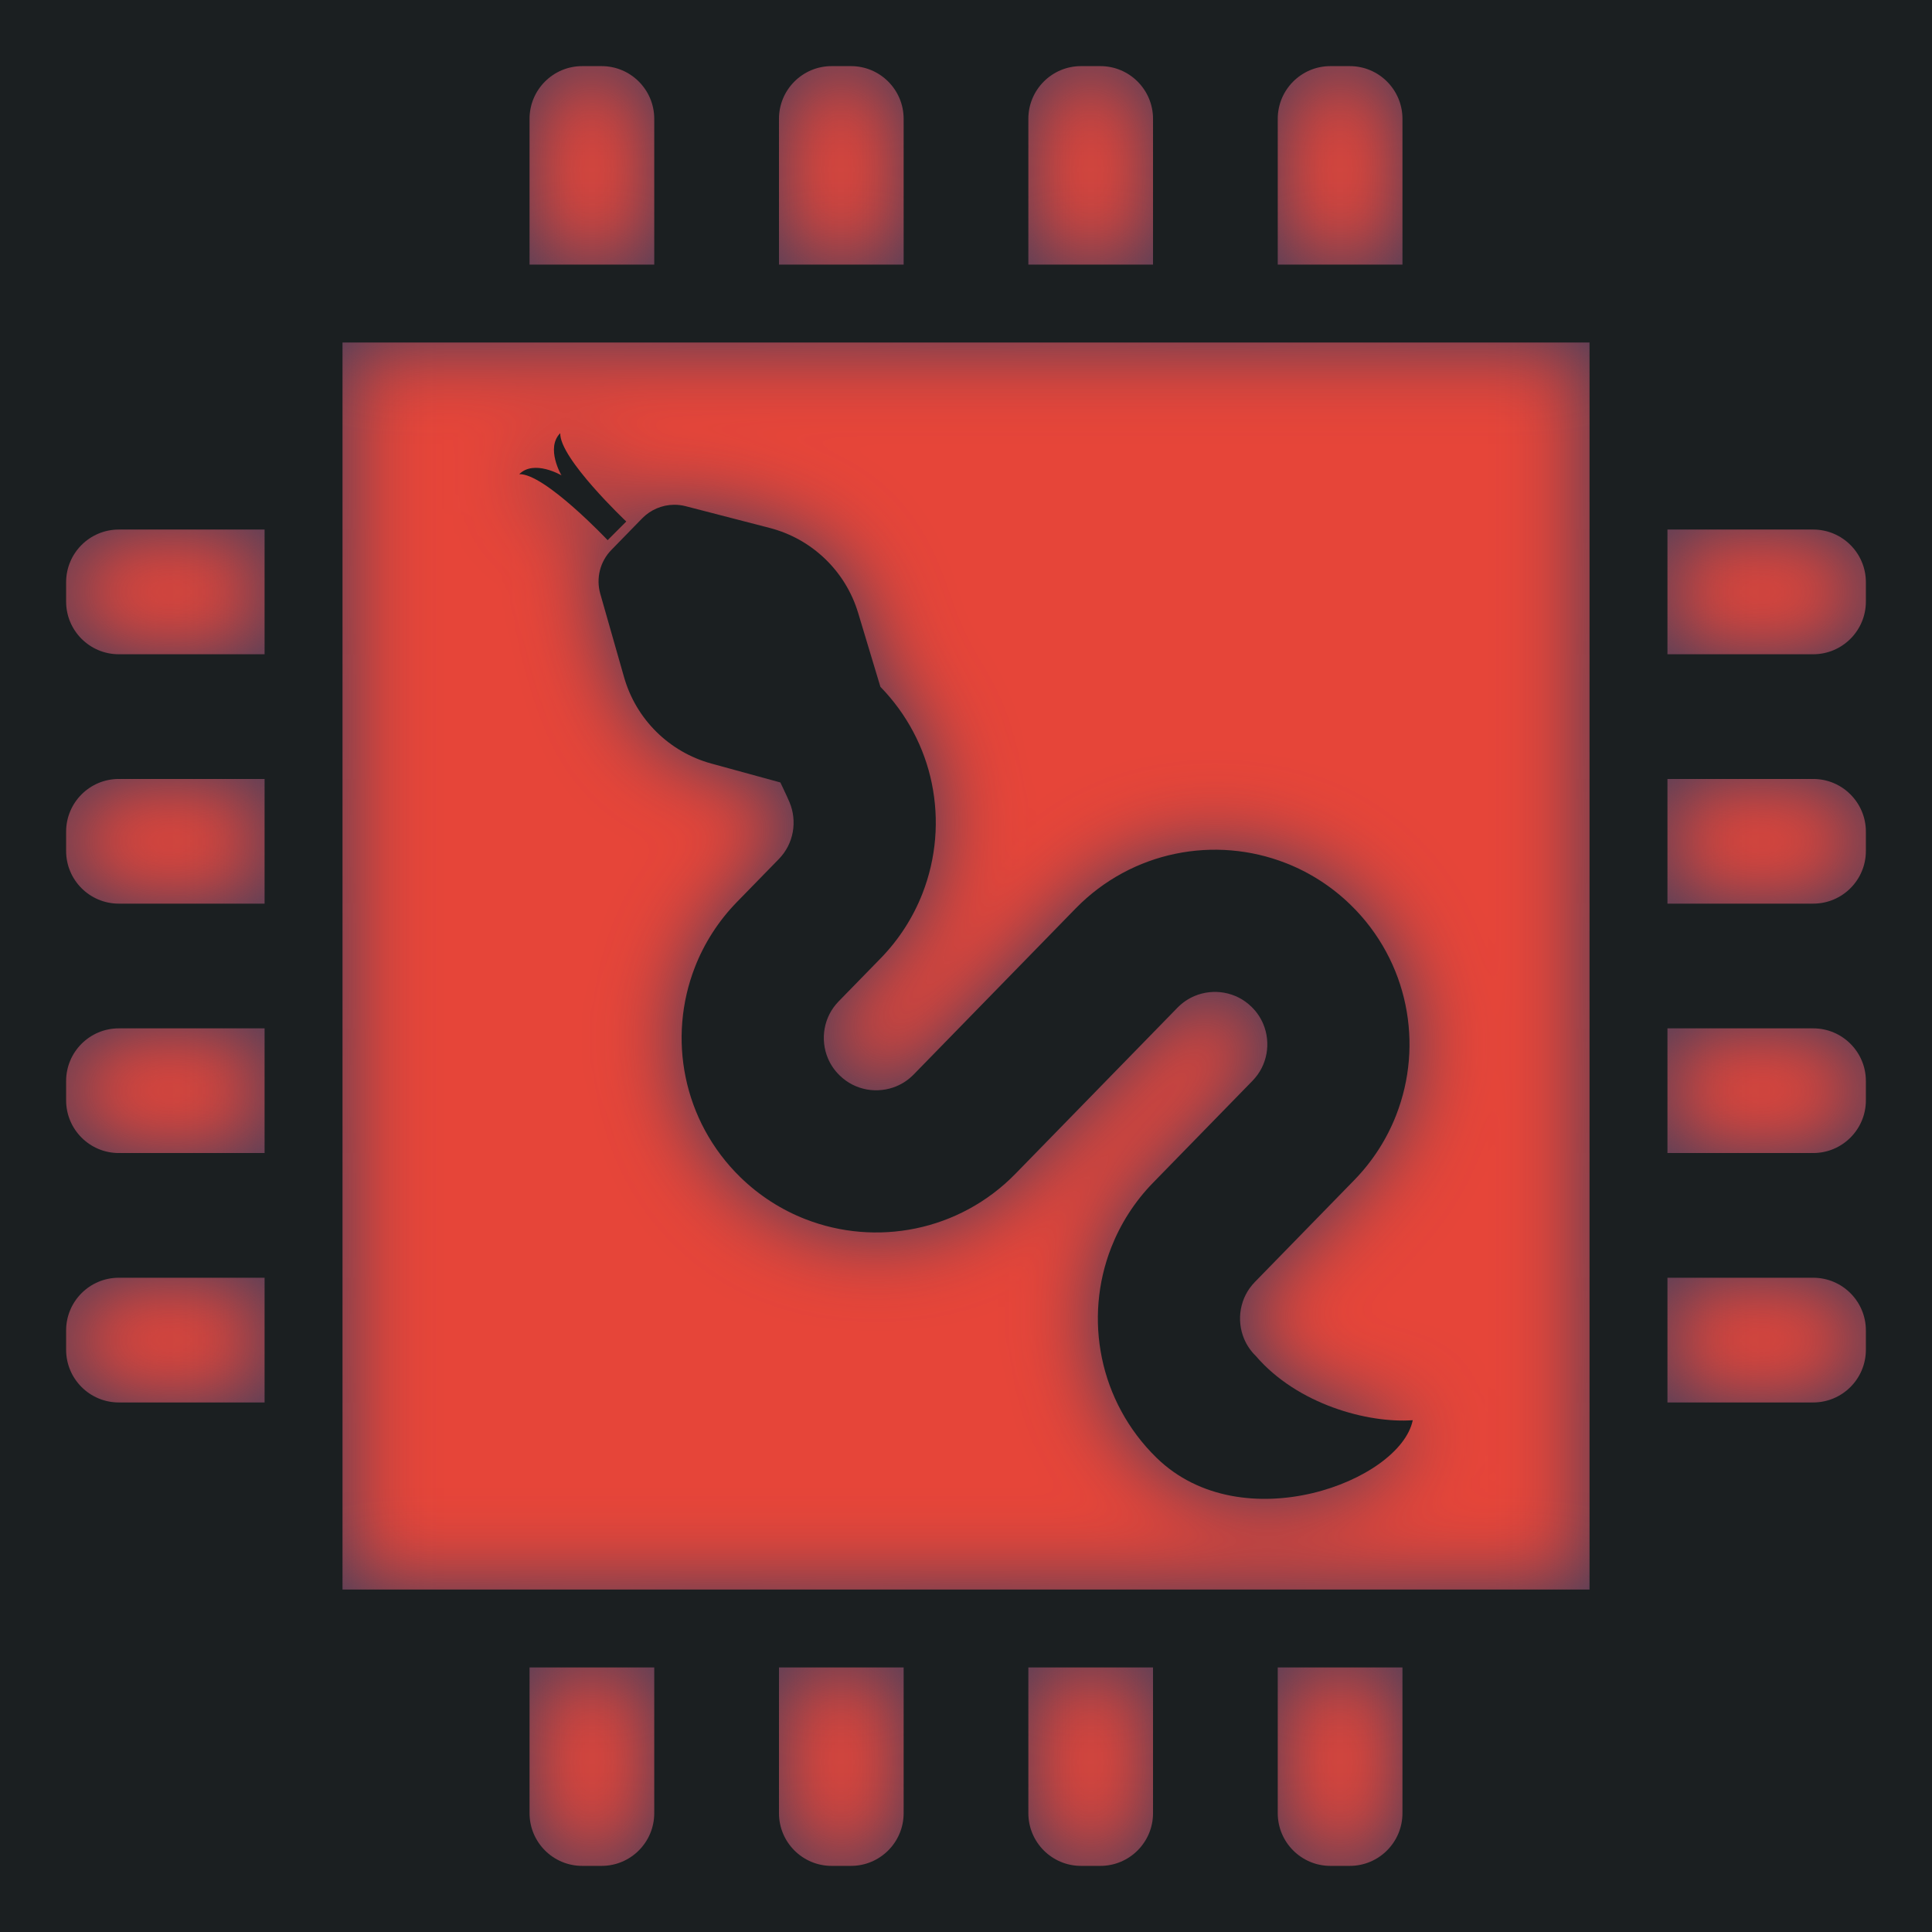
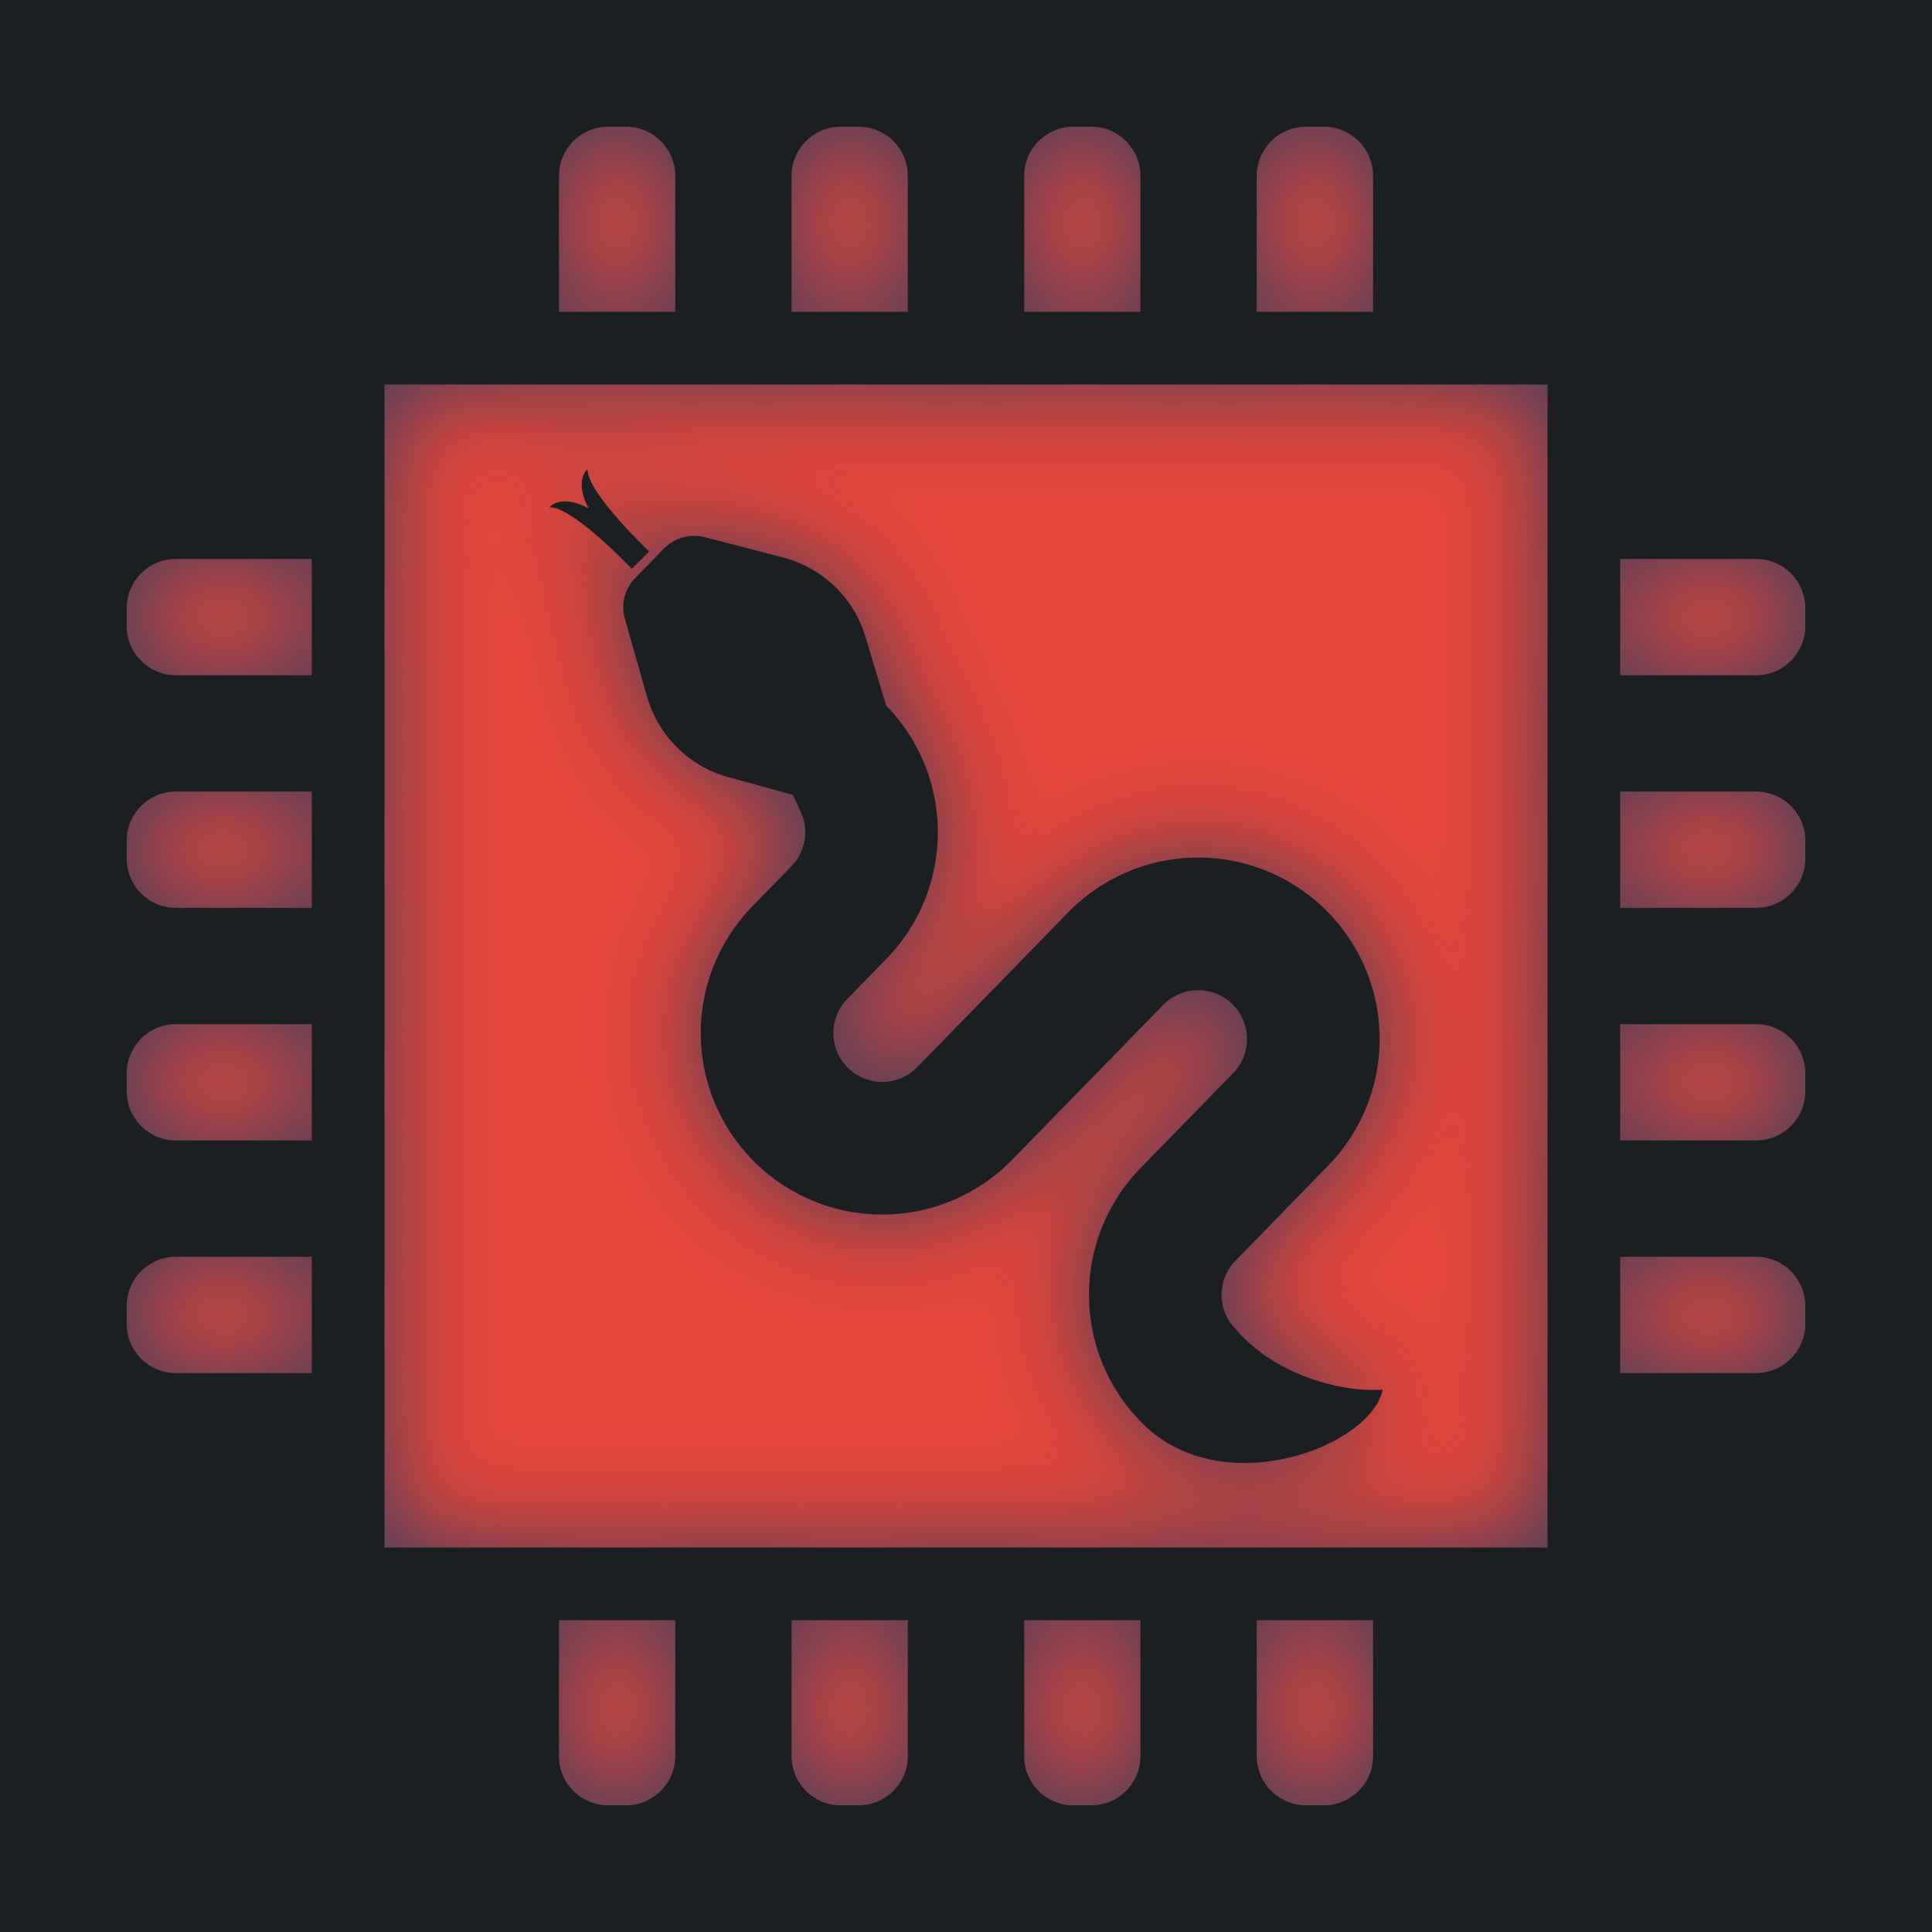
- <svg xmlns="http://www.w3.org/2000/svg" version="1.2" id="Layer_1" x="0px" y="0px" viewBox="-421 153 512 512" xml:space="preserve" width="512" height="512">
-   <defs id="defs7">
-     <filter style="color-interpolation-filters:sRGB;" id="filter980" x="-0.192" y="-0.155" width="1.374" height="1.301">
-       <feFlood flood-opacity="1" flood-color="rgb(58,63,94)" result="flood" id="feFlood970" />
-       <feComposite in="flood" in2="SourceGraphic" operator="out" result="composite1" id="feComposite972" />
-       <feGaussianBlur in="composite1" stdDeviation="15" result="blur" id="feGaussianBlur974" />
-       <feOffset dx="0" dy="0" result="offset" id="feOffset976" />
-       <feComposite in="offset" in2="SourceGraphic" operator="atop" result="composite2" id="feComposite978" />
-     </filter>
-     <filter style="color-interpolation-filters:sRGB;" id="filter1066" x="-0.059" y="-0.048" width="1.119" height="1.096">
-       <feFlood flood-opacity="1" flood-color="rgb(58,63,94)" result="flood" id="feFlood1056" />
-       <feComposite in="flood" in2="SourceGraphic" operator="out" result="composite1" id="feComposite1058" />
-       <feGaussianBlur in="composite1" stdDeviation="9.788" result="blur" id="feGaussianBlur1060" />
-       <feOffset dx="0" dy="0" result="offset" id="feOffset1062" />
-       <feComposite in="offset" in2="SourceGraphic" operator="atop" result="composite2" id="feComposite1064" />
-     </filter>
-     <filter style="color-interpolation-filters:sRGB;" id="filter3800" x="-0.061" y="-0.061" width="1.123" height="1.123">
-       <feFlood flood-opacity="1" flood-color="rgb(58,63,94)" result="flood" id="feFlood3790" />
-       <feComposite in="flood" in2="SourceGraphic" operator="out" result="composite1" id="feComposite3792" />
-       <feGaussianBlur in="composite1" stdDeviation="12.098" result="blur" id="feGaussianBlur3794" />
-       <feOffset dx="0" dy="0" result="offset" id="feOffset3796" />
-       <feComposite in="offset" in2="SourceGraphic" operator="atop" result="composite2" id="feComposite3798" />
-     </filter>
-     <filter style="color-interpolation-filters:sRGB;" id="filter4260" x="-0.057" y="-0.057" width="1.113" height="1.113">
-       <feFlood flood-opacity="1" flood-color="rgb(58,63,94)" result="flood" id="feFlood4250" />
-       <feComposite in="flood" in2="SourceGraphic" operator="out" result="composite1" id="feComposite4252" />
-       <feGaussianBlur in="composite1" stdDeviation="12.1" result="blur" id="feGaussianBlur4254" />
-       <feOffset dx="0" dy="0" result="offset" id="feOffset4256" />
-       <feComposite in="offset" in2="SourceGraphic" operator="atop" result="composite2" id="feComposite4258" />
-     </filter>
-     <filter style="color-interpolation-filters:sRGB;" id="filter893" x="-0.099" y="-0.077" width="1.198" height="1.153">
-       <feFlood flood-opacity="1" flood-color="rgb(58,63,94)" result="flood" id="feFlood883" />
-       <feComposite in="flood" in2="SourceGraphic" operator="out" result="composite1" id="feComposite885" />
-       <feGaussianBlur in="composite1" stdDeviation="15" result="blur" id="feGaussianBlur887" />
-       <feOffset dx="0" dy="0" result="offset" id="feOffset889" />
-       <feComposite in="offset" in2="SourceGraphic" operator="atop" result="composite2" id="feComposite891" />
-     </filter>
-     <filter style="color-interpolation-filters:sRGB;" id="filter893-7" x="-0.16" y="-0.161" width="1.312" height="1.314">
-       <feFlood flood-opacity="1" flood-color="rgb(58,63,94)" result="flood" id="feFlood883-7" />
-       <feComposite in="flood" in2="SourceGraphic" operator="out" result="composite1" id="feComposite885-5" />
-       <feGaussianBlur in="composite1" stdDeviation="15" result="blur" id="feGaussianBlur887-4" />
-       <feOffset dx="0" dy="0" result="offset" id="feOffset889-8" />
-       <feComposite in="offset" in2="SourceGraphic" operator="atop" result="composite2" id="feComposite891-1" />
-     </filter>
-     <filter style="color-interpolation-filters:sRGB;" id="filter937" x="-0.075" y="-0.075" width="1.149" height="1.15">
-       <feFlood flood-opacity="1" flood-color="rgb(58,63,94)" result="flood" id="feFlood927" />
-       <feComposite in="flood" in2="SourceGraphic" operator="out" result="composite1" id="feComposite929" />
-       <feGaussianBlur in="composite1" stdDeviation="14.772" result="blur" id="feGaussianBlur931" />
-       <feOffset dx="0" dy="0" result="offset" id="feOffset933" />
-       <feComposite in="offset" in2="SourceGraphic" operator="atop" result="composite2" id="feComposite935" />
-     </filter>
-     <filter style="color-interpolation-filters:sRGB;" id="filter887" x="-0.161" y="-0.162" width="1.313" height="1.316">
-       <feFlood flood-opacity="1" flood-color="rgb(58,63,94)" result="flood" id="feFlood877" />
-       <feComposite in="flood" in2="SourceGraphic" operator="out" result="composite1" id="feComposite879" />
-       <feGaussianBlur in="composite1" stdDeviation="15" result="blur" id="feGaussianBlur881" />
-       <feOffset dx="0" dy="0" result="offset" id="feOffset883" />
-       <feComposite in="offset" in2="SourceGraphic" operator="atop" result="composite2" id="feComposite885-2" />
-     </filter>
-     <filter style="color-interpolation-filters:sRGB;" id="filter937-8" x="-0.059" y="-0.06" width="1.119" height="1.12">
-       <feFlood flood-opacity="1" flood-color="rgb(58,63,94)" result="flood" id="feFlood927-9" />
-       <feComposite in="flood" in2="SourceGraphic" operator="out" result="composite1" id="feComposite929-3" />
-       <feGaussianBlur in="composite1" stdDeviation="11.723" result="blur" id="feGaussianBlur931-6" />
-       <feOffset dx="0" dy="0" result="offset" id="feOffset933-8" />
-       <feComposite in="offset" in2="SourceGraphic" operator="atop" result="composite2" id="feComposite935-0" />
-     </filter>
-     <filter style="color-interpolation-filters:sRGB;" id="filter893-1" x="-0.162" y="-0.161" width="1.315" height="1.314">
-       <feFlood flood-opacity="1" flood-color="rgb(58,63,94)" result="flood" id="feFlood883-0" />
-       <feComposite in="flood" in2="SourceGraphic" operator="out" result="composite1" id="feComposite885-51" />
-       <feGaussianBlur in="composite1" stdDeviation="15" result="blur" id="feGaussianBlur887-1" />
-       <feOffset dx="0" dy="0" result="offset" id="feOffset889-0" />
-       <feComposite in="offset" in2="SourceGraphic" operator="atop" result="composite2" id="feComposite891-8" />
-     </filter>
-     <filter style="color-interpolation-filters:sRGB;" id="filter937-5" x="-0.063" y="-0.063" width="1.127" height="1.126">
-       <feFlood flood-opacity="1" flood-color="rgb(58,63,94)" result="flood" id="feFlood927-0" />
-       <feComposite in="flood" in2="SourceGraphic" operator="out" result="composite1" id="feComposite929-6" />
-       <feGaussianBlur in="composite1" stdDeviation="12.382" result="blur" id="feGaussianBlur931-4" />
-       <feOffset dx="0" dy="0" result="offset" id="feOffset933-6" />
-       <feComposite in="offset" in2="SourceGraphic" operator="atop" result="composite2" id="feComposite935-2" />
+ <svg xmlns="http://www.w3.org/2000/svg" version="1.2" id="Layer_1" x="0px" y="0px" viewBox="0 0 512 512" xml:space="preserve" width="512" height="512">
+   <defs id="defs1">
+     <filter style="color-interpolation-filters:sRGB;" id="filter2" x="-0.075" y="-0.075" width="1.151" height="1.151">
+       <feFlood result="flood" in="SourceGraphic" flood-opacity="1" flood-color="rgb(58,63,94)" id="feFlood1" />
+       <feGaussianBlur result="blur" in="SourceGraphic" stdDeviation="15" id="feGaussianBlur1" />
+       <feOffset result="offset" in="blur" dx="0" dy="0" id="feOffset1" />
+       <feComposite result="comp1" operator="out" in="flood" in2="offset" id="feComposite1" />
+       <feComposite result="comp2" operator="atop" in="comp1" in2="SourceGraphic" id="feComposite2" />
    </filter>
  </defs>
-   <g id="g439" transform="translate(-421,153)" style="fill:#1b1f21;fill-opacity:1">
-     <g id="g8" style="fill:#1b1f21;fill-opacity:1">
- </g>
-     <g id="g10" style="fill:#1b1f21;fill-opacity:1">
- </g>
-     <g id="g12" style="fill:#1b1f21;fill-opacity:1">
- </g>
-     <g id="g14" style="fill:#1b1f21;fill-opacity:1">
- </g>
-     <g id="g16" style="fill:#1b1f21;fill-opacity:1">
- </g>
-     <g id="g18" style="fill:#1b1f21;fill-opacity:1">
- </g>
-     <g id="g20" style="fill:#1b1f21;fill-opacity:1">
- </g>
-     <g id="g22" style="fill:#1b1f21;fill-opacity:1">
- </g>
-     <g id="g24" style="fill:#1b1f21;fill-opacity:1">
- </g>
-     <g id="g26" style="fill:#1b1f21;fill-opacity:1">
- </g>
-     <g id="g28" style="fill:#1b1f21;fill-opacity:1">
- </g>
-     <g id="g30" style="fill:#1b1f21;fill-opacity:1">
- </g>
-     <g id="g32" style="fill:#1b1f21;fill-opacity:1">
- </g>
-     <g id="g34" style="fill:#1b1f21;fill-opacity:1">
- </g>
-     <g id="g36" style="fill:#1b1f21;fill-opacity:1">
- </g>
-     <g id="g1182" transform="translate(131.2651,78.46136)" style="fill:#1b1f21;fill-opacity:1">
-       <g id="g14-6" style="fill:#1b1f21;fill-opacity:1">
- </g>
-       <g id="g16-7" style="fill:#1b1f21;fill-opacity:1">
- </g>
-       <g id="g18-5" style="fill:#1b1f21;fill-opacity:1">
- </g>
-       <g id="g20-3" style="fill:#1b1f21;fill-opacity:1">
- </g>
-       <g id="g22-5" style="fill:#1b1f21;fill-opacity:1">
- </g>
-       <g id="g24-6" style="fill:#1b1f21;fill-opacity:1">
- </g>
-       <g id="g26-2" style="fill:#1b1f21;fill-opacity:1">
- </g>
-       <g id="g28-9" style="fill:#1b1f21;fill-opacity:1">
- </g>
-       <g id="g30-1" style="fill:#1b1f21;fill-opacity:1">
- </g>
-       <g id="g32-27" style="fill:#1b1f21;fill-opacity:1">
- </g>
-       <g id="g34-09" style="fill:#1b1f21;fill-opacity:1">
- </g>
-       <g id="g36-3" style="fill:#1b1f21;fill-opacity:1">
- </g>
-       <g id="g38" style="fill:#1b1f21;fill-opacity:1">
- </g>
-       <g id="g40" style="fill:#1b1f21;fill-opacity:1">
- </g>
-       <g id="g42" style="fill:#1b1f21;fill-opacity:1">
- </g>
-       <g id="g541" transform="translate(26.04745,-8.002671)" style="fill:#1b1f21;fill-opacity:1">
-         <g id="g20-6" style="fill:#1b1f21;fill-opacity:1">
- </g>
-         <g id="g22-7" style="fill:#1b1f21;fill-opacity:1">
- </g>
-         <g id="g24-5" style="fill:#1b1f21;fill-opacity:1">
- </g>
-         <g id="g26-3" style="fill:#1b1f21;fill-opacity:1">
- </g>
-         <g id="g28-5" style="fill:#1b1f21;fill-opacity:1">
- </g>
-         <g id="g30-6" style="fill:#1b1f21;fill-opacity:1">
- </g>
-         <g id="g32-2" style="fill:#1b1f21;fill-opacity:1">
- </g>
-         <g id="g34-9" style="fill:#1b1f21;fill-opacity:1">
- </g>
-         <g id="g36-1" style="fill:#1b1f21;fill-opacity:1">
- </g>
-         <g id="g38-2" style="fill:#1b1f21;fill-opacity:1">
- </g>
-         <g id="g40-7" style="fill:#1b1f21;fill-opacity:1">
- </g>
-         <g id="g42-0" style="fill:#1b1f21;fill-opacity:1">
- </g>
-         <g id="g44" style="fill:#1b1f21;fill-opacity:1">
- </g>
-         <g id="g46" style="fill:#1b1f21;fill-opacity:1">
- </g>
-         <g id="g48" style="fill:#1b1f21;fill-opacity:1">
- </g>
-         <g id="g319" transform="translate(-157.3126,-70.45869)" style="fill:#1b1f21;fill-opacity:1">
-           <g id="g949" style="fill:#1b1f21;fill-opacity:1">
-             <path d="M 0,0 H 512 V 512 H 0 Z" fill="#b90202" fill-opacity="1" id="path902" style="fill:#1b1f21;fill-opacity:1" />
-             <g id="g1524" transform="matrix(0.6529937,0.6509531,-0.6509531,0.6529937,760.9603,405.168)" style="fill:#1b1f21;fill-opacity:1">
-               <g class="" id="g1513" style="fill:#1b1f21;fill-opacity:1" />
-             </g>
-             <g id="g1741" transform="matrix(0.7314895,-0.7251916,0.7251916,0.7314895,174.7217,-127.5294)" style="fill:#1b1f21;fill-opacity:1">
-               <g class="" id="g1730" style="fill:#1b1f21;fill-opacity:1" />
-             </g>
-           </g>
-           <g id="g10-6" style="fill:#1b1f21;fill-opacity:1">
- </g>
-           <g id="g12-7" style="fill:#1b1f21;fill-opacity:1">
- </g>
-           <g id="g14-9" style="fill:#1b1f21;fill-opacity:1">
- </g>
-           <g id="g16-5" style="fill:#1b1f21;fill-opacity:1">
- </g>
-           <g id="g18-3" style="fill:#1b1f21;fill-opacity:1">
- </g>
-           <g id="g20-5" style="fill:#1b1f21;fill-opacity:1">
- </g>
-           <g id="g22-6" style="fill:#1b1f21;fill-opacity:1">
- </g>
-           <g id="g24-2" style="fill:#1b1f21;fill-opacity:1">
- </g>
-           <g id="g26-9" style="fill:#1b1f21;fill-opacity:1">
- </g>
-           <g id="g28-1" style="fill:#1b1f21;fill-opacity:1">
- </g>
-           <g id="g30-2" style="fill:#1b1f21;fill-opacity:1">
- </g>
-           <g id="g32-7" style="fill:#1b1f21;fill-opacity:1">
- </g>
-           <g id="g34-0" style="fill:#1b1f21;fill-opacity:1">
- </g>
-           <g id="g36-9" style="fill:#1b1f21;fill-opacity:1">
- </g>
-           <g id="g38-3" style="fill:#1b1f21;fill-opacity:1">
- </g>
-         </g>
-       </g>
-     </g>
-     <g id="g1551" transform="matrix(0.5122272,0,0,0.5122272,124.8544,126.0789)" style="fill:#1b1f21;fill-opacity:1">
-       <g id="g1478" style="fill:#1b1f21;fill-opacity:1">
-         <g id="g1476" style="fill:#1b1f21;fill-opacity:1">
- 		
- 	</g>
-       </g>
-       <g id="g1484" style="fill:#1b1f21;fill-opacity:1">
-         <g id="g1482" style="fill:#1b1f21;fill-opacity:1">
- 		
- 	</g>
-       </g>
-       <g id="g1490" style="fill:#1b1f21;fill-opacity:1">
-         <g id="g1488" style="fill:#1b1f21;fill-opacity:1">
- 		
- 	</g>
-       </g>
-       <g id="g1492" style="fill:#1b1f21;fill-opacity:1">
- </g>
-       <g id="g1494" style="fill:#1b1f21;fill-opacity:1">
- </g>
-       <g id="g1496" style="fill:#1b1f21;fill-opacity:1">
- </g>
-       <g id="g1498" style="fill:#1b1f21;fill-opacity:1">
- </g>
-       <g id="g1500" style="fill:#1b1f21;fill-opacity:1">
- </g>
-       <g id="g1502" style="fill:#1b1f21;fill-opacity:1">
- </g>
-       <g id="g1504" style="fill:#1b1f21;fill-opacity:1">
- </g>
-       <g id="g1506" style="fill:#1b1f21;fill-opacity:1">
- </g>
-       <g id="g1508" style="fill:#1b1f21;fill-opacity:1">
- </g>
-       <g id="g1510" style="fill:#1b1f21;fill-opacity:1">
- </g>
-       <g id="g1512" style="fill:#1b1f21;fill-opacity:1">
- </g>
-       <g id="g1514" style="fill:#1b1f21;fill-opacity:1">
- </g>
-       <g id="g1516" style="fill:#1b1f21;fill-opacity:1">
- </g>
-       <g id="g1518" style="fill:#1b1f21;fill-opacity:1">
- </g>
-       <g id="g1520" style="fill:#1b1f21;fill-opacity:1">
- </g>
-     </g>
-   </g>
-   <g id="g2623" transform="matrix(0.3880947,0,0,0.3880947,-267.3774,341.8404)" />
-   <g id="g366" transform="matrix(0.6494255,0,0,0.6494255,-256.6911,316.5475)">
-     <g id="g309">
-       <g id="g307">
- 		
- 		
- 		
- 	</g>
-     </g>
-     <g id="g311">
- </g>
-     <g id="g313">
- </g>
-     <g id="g315">
- </g>
-     <g id="g317">
- </g>
-     <g id="g319-3">
- </g>
-     <g id="g321">
- </g>
-     <g id="g323">
- </g>
-     <g id="g325">
- </g>
-     <g id="g327">
- </g>
-     <g id="g329">
- </g>
-     <g id="g331">
- </g>
-     <g id="g333">
- </g>
-     <g id="g335">
- </g>
-     <g id="g337">
- </g>
-     <g id="g339">
- </g>
-   </g>
-   <g id="g314" transform="matrix(0.3554219,0,0,0.3554219,-255.9877,318.0125)">
-     <g id="g249">
-       <g id="g247">
- 		
- 	</g>
-     </g>
-     <g id="g255">
-       <g id="g253">
- 		
- 	</g>
-     </g>
-     <g id="g257">
- </g>
-     <g id="g259">
- </g>
-     <g id="g261">
- </g>
-     <g id="g263">
- </g>
-     <g id="g265">
- </g>
-     <g id="g267">
- </g>
-     <g id="g269">
- </g>
-     <g id="g271">
- </g>
-     <g id="g273">
- </g>
-     <g id="g275">
- </g>
-     <g id="g277">
- </g>
-     <g id="g279">
- </g>
-     <g id="g281">
- </g>
-     <g id="g283">
- </g>
-     <g id="g285">
- </g>
-   </g>
-   <g style="fill:#000000" id="g1111" transform="matrix(3.723832,0,0,3.723832,-258.0958,310.3184)" />
-   <g style="fill:#000000" id="g1846" transform="matrix(0.3894442,0,0,0.3894442,-264.6975,331.6525)">
-     <g id="g1719">
-       <g id="g1717">
- 		
- 	</g>
-     </g>
-     <g id="g1725">
-       <g id="g1723">
- 		
- 	</g>
-     </g>
-     <g id="g1731">
-       <g id="g1729">
- 		
- 	</g>
-     </g>
-     <g id="g1737">
-       <g id="g1735">
- 		
- 	</g>
-     </g>
-     <g id="g1743">
-       <g id="g1741-6">
- 		
- 	</g>
-     </g>
-     <g id="g1749">
-       <g id="g1747">
- 		
- 	</g>
-     </g>
-     <g id="g1755">
-       <g id="g1753">
- 		
- 	</g>
-     </g>
-     <g id="g1761">
-       <g id="g1759">
- 		
- 	</g>
-     </g>
-     <g id="g1767">
-       <g id="g1765">
- 		
- 	</g>
-     </g>
-     <g id="g1773">
-       <g id="g1771">
- 		
- 	</g>
-     </g>
-     <g id="g1779">
-       <g id="g1777">
- 		
- 	</g>
-     </g>
-     <g id="g1785">
-       <g id="g1783">
- 		
- 	</g>
-     </g>
-     <g id="g1791">
-       <g id="g1789">
- 		
- 	</g>
-     </g>
-     <g id="g1797">
-       <g id="g1795">
- 		
- 	</g>
-     </g>
-   </g>
-   <style type="text/css" id="style4077">
- 	.st0{fill:#000000;}
- </style>
-   <g id="g4113" transform="matrix(0.9315556,0,0,0.9315556,-403.4782,170.5218)" style="fill:#e64539;fill-opacity:1;filter:url(#filter4260)">
-     <path class="st0" d="M 167.314,14.993 C 167.314,6.712 160.603,0 152.332,0 h -5.514 c -8.27,0 -14.982,6.712 -14.982,14.993 V 56.46 h 35.478 z" id="path4079" style="fill:#e64539;fill-opacity:1" />
-     <path class="st0" d="M 238.261,14.993 C 238.261,6.712 231.549,0 223.279,0 h -5.504 c -8.271,0 -14.982,6.712 -14.982,14.993 V 56.46 h 35.468 V 14.993 Z" id="path4081" style="fill:#e64539;fill-opacity:1" />
-     <path class="st0" d="M 309.207,14.993 C 309.207,6.712 302.496,0 294.225,0 h -5.504 C 280.45,0 273.739,6.712 273.739,14.993 V 56.46 h 35.468 z" id="path4083" style="fill:#e64539;fill-opacity:1" />
-     <path class="st0" d="M 380.164,14.993 C 380.164,6.712 373.452,0 365.182,0 h -5.514 c -8.271,0 -14.982,6.712 -14.982,14.993 V 56.46 h 35.478 V 14.993 Z" id="path4085" style="fill:#e64539;fill-opacity:1" />
-     <path class="st0" d="m 131.836,497.007 c 0,8.281 6.712,14.993 14.982,14.993 h 5.514 c 8.27,0 14.982,-6.712 14.982,-14.993 V 455.55 h -35.478 z" id="path4087" style="fill:#e64539;fill-opacity:1" />
-     <path class="st0" d="m 202.793,497.007 c 0,8.281 6.711,14.993 14.982,14.993 h 5.504 c 8.271,0 14.982,-6.712 14.982,-14.993 V 455.55 h -35.468 z" id="path4089" style="fill:#e64539;fill-opacity:1" />
-     <path class="st0" d="m 273.739,497.007 c 0,8.281 6.711,14.993 14.982,14.993 h 5.504 c 8.271,0 14.982,-6.712 14.982,-14.993 V 455.55 h -35.468 z" id="path4091" style="fill:#e64539;fill-opacity:1" />
-     <path class="st0" d="m 344.685,497.007 c 0,8.281 6.712,14.993 14.982,14.993 h 5.514 c 8.27,0 14.982,-6.712 14.982,-14.993 V 455.55 h -35.478 z" id="path4093" style="fill:#e64539;fill-opacity:1" />
-     <path class="st0" d="m 497.017,131.836 h -41.466 v 35.478 h 41.466 c 8.272,0 14.982,-6.711 14.982,-14.992 v -5.494 c 0,-8.281 -6.71,-14.992 -14.982,-14.992 z" id="path4095" style="fill:#e64539;fill-opacity:1" />
-     <path class="st0" d="m 497.017,202.792 h -41.466 v 35.468 h 41.466 c 8.272,0 14.982,-6.712 14.982,-14.982 v -5.493 c 0,-8.281 -6.71,-14.993 -14.982,-14.993 z" id="path4097" style="fill:#e64539;fill-opacity:1" />
-     <path class="st0" d="m 497.017,273.739 h -41.466 v 35.468 h 41.466 c 8.272,0 14.982,-6.712 14.982,-14.993 v -5.493 c 0,-8.271 -6.71,-14.982 -14.982,-14.982 z" id="path4099" style="fill:#e64539;fill-opacity:1" />
-     <path class="st0" d="m 497.017,344.685 h -41.466 v 35.478 h 41.466 c 8.272,0 14.982,-6.712 14.982,-14.993 v -5.493 c 0,-8.28 -6.71,-14.992 -14.982,-14.992 z" id="path4101" style="fill:#e64539;fill-opacity:1" />
-     <path class="st0" d="m 0.001,146.828 v 5.494 c 0,8.281 6.712,14.992 14.982,14.992 H 56.46 V 131.836 H 14.983 c -8.27,0 -14.982,6.711 -14.982,14.992 z" id="path4103" style="fill:#e64539;fill-opacity:1" />
-     <path class="st0" d="m 0.001,217.786 v 5.493 c 0,8.27 6.712,14.982 14.982,14.982 H 56.46 V 202.793 H 14.983 c -8.27,-0.001 -14.982,6.711 -14.982,14.993 z" id="path4105" style="fill:#e64539;fill-opacity:1" />
-     <path class="st0" d="m 0.001,288.722 v 5.493 c 0,8.281 6.712,14.993 14.982,14.993 H 56.46 V 273.74 H 14.983 c -8.27,-0.001 -14.982,6.71 -14.982,14.982 z" id="path4107" style="fill:#e64539;fill-opacity:1" />
-     <path class="st0" d="m 0.001,359.678 v 5.493 c 0,8.281 6.712,14.993 14.982,14.993 H 56.46 V 344.686 H 14.983 c -8.27,-10e-4 -14.982,6.711 -14.982,14.992 z" id="path4109" style="fill:#e64539;fill-opacity:1" />
-     <path id="path4111" style="fill:#e64539;fill-opacity:1" class="st0" d="M 78.627 78.627 L 78.627 433.381 L 433.381 433.381 L 433.381 78.627 L 78.627 78.627 z M 140.576 104.414 C 140.294 111.554 159.356 129.554 159.356 129.554 L 154.054 134.857 C 154.054 134.857 136.051 115.801 128.907 116.084 C 133.15 111.841 140.918 116.423 140.918 116.423 C 140.918 116.423 136.334 108.657 140.576 104.414 z M 172.906 124.791 C 174.025 124.778 175.155 124.911 176.267 125.198 L 200.154 131.379 C 212.196 134.491 221.745 143.666 225.324 155.578 L 231.648 176.578 C 239.254 184.368 244.205 193.978 246.259 203.989 C 248.412 214.416 247.543 225.319 243.605 235.392 C 240.986 242.101 236.976 248.435 231.675 253.861 L 219.781 266.051 C 217.583 268.316 216.313 270.93 215.789 273.773 C 215.273 276.608 215.592 279.595 216.709 282.241 C 217.458 284.017 218.536 285.645 220.047 287.12 C 222.311 289.322 224.921 290.591 227.765 291.121 C 230.599 291.632 233.594 291.313 236.235 290.196 C 238.007 289.451 239.64 288.371 241.12 286.86 L 287.198 239.625 C 295.15 231.463 305.174 226.21 315.597 224.066 C 326.024 221.917 336.927 222.789 347 226.727 C 353.709 229.346 360.041 233.355 365.467 238.657 C 373.63 246.604 378.882 256.626 381.022 267.045 C 383.175 277.477 382.303 288.38 378.365 298.453 C 375.746 305.166 371.737 311.495 366.436 316.922 L 338.194 345.876 C 335.992 348.141 334.723 350.757 334.198 353.596 C 333.682 356.435 334.002 359.426 335.118 362.073 C 335.868 363.844 336.943 365.471 338.454 366.951 C 350.29 380.729 370.307 386.124 383.093 385.213 C 379.541 402.57 334.592 419.685 310.208 395.902 C 302.05 387.949 296.795 377.93 294.66 367.507 C 292.507 357.075 293.376 346.172 297.31 336.104 C 299.934 329.394 303.938 323.057 309.24 317.63 L 337.485 288.68 C 339.683 286.411 340.957 283.802 341.482 280.958 C 341.997 278.124 341.678 275.132 340.557 272.486 C 339.813 270.715 338.737 269.085 337.221 267.605 C 334.961 265.407 332.343 264.14 329.499 263.611 C 326.67 263.094 323.677 263.416 321.031 264.533 C 319.26 265.278 317.633 266.36 316.152 267.867 L 270.068 315.106 C 262.117 323.269 252.099 328.515 241.676 330.659 C 231.244 332.807 220.342 331.942 210.268 328.004 C 203.559 325.385 197.226 321.376 191.799 316.075 C 183.641 308.128 178.384 298.099 176.248 287.68 C 174.096 277.248 174.967 266.345 178.901 256.273 C 181.524 249.563 185.532 243.234 190.828 237.803 L 202.72 225.614 C 204.923 223.349 206.191 220.734 206.721 217.89 C 207.232 215.055 206.913 212.07 205.796 209.419 C 205.052 207.648 203.194 203.79 203.194 203.79 L 183.551 198.408 C 171.549 195.116 162.14 185.805 158.727 173.839 L 151.959 150.11 C 150.698 145.693 151.897 140.935 155.108 137.647 L 163.88 128.651 C 166.289 126.189 169.55 124.831 172.906 124.791 z " />
-   </g>
-   <g class="" style="fill:#000000;fill-opacity:1" id="g6" transform="matrix(0.5575513,0,0,0.5575513,-307.7307,266.2724)" />
-   <g class="" transform="matrix(0,-0.5825368,0.5825368,0,-314.1261,558.1291)" id="g6-2" style="fill:#000000;fill-opacity:1" />
-   <g class="" style="fill:#000000;fill-opacity:1" id="g6-5" transform="matrix(0.5780088,0,0,0.5780088,-311.218,265.6819)" />
-   <style type="text/css" id="style10977">
- 	.st0{fill:#000000;}
- </style>
-   <g id="g10983" transform="matrix(0.5516086,0,0,0.5516086,-306.2118,267.7881)">
- 	
- 	
- </g>
+   <path d="M 0,0 H 512 V 512 H 0 Z" fill="#b90202" fill-opacity="1" id="path902" style="fill:#1b1f21;fill-opacity:1" />
+   <path id="path4079" style="fill:#e64539;fill-opacity:1;stroke-width:0.932;filter:url(#filter2)" class="st0" d="m 172.768,36 c -7.704,0 -13.957,6.253 -13.957,13.967 v 38.629 h 33.051 v -38.629 c 0,-7.714 -6.252,-13.967 -13.957,-13.967 z m 66.1,0 c -7.705,0 -13.955,6.253 -13.955,13.967 v 38.629 h 33.039 v -38.629 c 0,-7.714 -6.251,-13.967 -13.955,-13.967 z m 66.09,0 c -7.705,0 -13.955,6.253 -13.955,13.967 v 38.629 h 33.039 v -38.629 c 0,-7.714 -6.25,-13.967 -13.955,-13.967 z m 66.092,0 c -7.705,0 -13.957,6.253 -13.957,13.967 v 38.629 h 33.051 v -38.629 c 0,-7.714 -6.253,-13.967 -13.957,-13.967 z M 109.244,109.246 V 439.719 H 439.717 V 109.246 Z m 57.709,24.021 c -0.263,6.651 17.494,23.42 17.494,23.42 l -4.939,4.939 c 0,0 -16.77,-17.752 -23.426,-17.488 3.953,-3.952 11.189,0.316 11.189,0.316 0,0 -4.271,-7.235 -0.318,-11.188 z M 197.07,152.25 c 1.042,-0.013 2.095,0.112 3.131,0.379 l 22.252,5.758 c 11.217,2.899 20.113,11.446 23.447,22.543 l 5.891,19.563 c 7.086,7.257 11.698,16.21 13.611,25.535 2.006,9.714 1.196,19.87 -2.473,29.254 -2.44,6.25 -6.175,12.15 -11.113,17.205 l -11.08,11.355 c -2.047,2.109 -3.23,4.545 -3.719,7.193 -0.48,2.641 -0.183,5.424 0.857,7.889 0.698,1.654 1.702,3.17 3.109,4.545 2.109,2.051 4.541,3.233 7.189,3.727 2.641,0.477 5.43,0.179 7.891,-0.861 1.65,-0.694 3.172,-1.7 4.551,-3.107 l 42.924,-44.002 c 7.408,-7.604 16.746,-12.497 26.455,-14.494 9.714,-2.002 19.871,-1.19 29.254,2.479 6.25,2.44 12.148,6.175 17.203,11.113 7.604,7.403 12.497,16.74 14.49,26.445 2.006,9.718 1.194,19.874 -2.475,29.258 -2.44,6.254 -6.175,12.15 -11.113,17.205 l -26.309,26.973 c -2.051,2.11 -3.234,4.546 -3.723,7.191 -0.481,2.644 -0.183,5.431 0.857,7.896 0.698,1.65 1.7,3.166 3.107,4.545 11.026,12.834 29.673,17.86 41.584,17.012 -3.309,16.169 -45.181,32.112 -67.896,9.957 -7.6,-7.408 -12.495,-16.742 -14.484,-26.451 -2.006,-9.718 -1.196,-19.874 2.469,-29.254 2.444,-6.25 6.175,-12.154 11.113,-17.209 l 26.313,-26.969 c 2.047,-2.114 3.234,-4.545 3.723,-7.193 0.48,-2.641 0.183,-5.427 -0.861,-7.893 -0.693,-1.65 -1.695,-3.168 -3.107,-4.547 -2.105,-2.047 -4.545,-3.228 -7.193,-3.721 -2.636,-0.481 -5.424,-0.181 -7.889,0.859 -1.65,0.694 -3.166,1.702 -4.545,3.105 l -42.93,44.006 c -7.407,7.604 -16.74,12.491 -26.449,14.488 -9.718,2.001 -19.874,1.196 -29.258,-2.473 -6.25,-2.44 -12.15,-6.175 -17.205,-11.113 -7.6,-7.403 -12.497,-16.746 -14.486,-26.451 -2.005,-9.718 -1.194,-19.874 2.471,-29.258 2.444,-6.25 6.177,-12.146 11.111,-17.205 l 11.078,-11.355 c 2.051,-2.11 3.233,-4.546 3.727,-7.195 0.477,-2.641 0.179,-5.421 -0.861,-7.891 -0.693,-1.65 -2.424,-5.244 -2.424,-5.244 l -18.299,-5.014 c -11.181,-3.066 -19.946,-11.74 -23.125,-22.887 l -6.305,-22.105 c -1.175,-4.115 -0.058,-8.547 2.934,-11.609 l 8.172,-8.381 c 2.244,-2.294 5.281,-3.558 8.408,-3.596 z m -147.115,6.562 c -7.704,0 -13.955,6.253 -13.955,13.967 v 5.117 c 0,7.714 6.251,13.967 13.955,13.967 H 88.594 V 158.812 Z m 410.414,0 v 33.051 h 38.629 c 7.706,0 13.955,-6.253 13.955,-13.967 v -5.117 c 0,-7.714 -6.249,-13.967 -13.955,-13.967 z m 0,66.1 v 33.041 h 38.629 c 7.706,0 13.955,-6.253 13.955,-13.957 v -5.117 c 0,-7.714 -6.249,-13.967 -13.955,-13.967 z m -410.414,0.002 c -7.704,-9.9e-4 -13.955,6.252 -13.955,13.967 v 5.117 c 0,7.704 6.251,13.955 13.955,13.955 h 38.639 v -33.039 z m 0,66.09 c -7.704,-9.9e-4 -13.955,6.251 -13.955,13.957 v 5.117 c 0,7.714 6.251,13.967 13.955,13.967 h 38.639 v -33.041 z m 410.414,0 v 33.039 h 38.629 c 7.706,0 13.955,-6.253 13.955,-13.967 v -5.117 c 0,-7.705 -6.249,-13.955 -13.955,-13.955 z M 49.955,357.094 c -7.704,-9.3e-4 -13.955,6.253 -13.955,13.967 v 5.117 c 0,7.714 6.251,13.967 13.955,13.967 h 38.639 v -33.051 z m 410.414,0 v 33.049 h 38.629 c 7.706,0 13.955,-6.253 13.955,-13.967 v -5.117 c 0,-7.713 -6.249,-13.965 -13.955,-13.965 z M 158.811,460.371 v 38.619 c 0,7.714 6.253,13.967 13.957,13.967 h 5.137 c 7.704,0 13.957,-6.253 13.957,-13.967 v -38.619 z m 66.102,0 v 38.619 c 0,7.714 6.25,13.967 13.955,13.967 h 5.129 c 7.705,0 13.955,-6.253 13.955,-13.967 v -38.619 z m 66.09,0 v 38.619 c 0,7.714 6.25,13.967 13.955,13.967 h 5.129 c 7.705,0 13.955,-6.253 13.955,-13.967 v -38.619 z m 66.09,0 v 38.619 c 0,7.714 6.253,13.967 13.957,13.967 h 5.137 c 7.704,0 13.955,-6.253 13.955,-13.967 v -38.619 z" transform="scale(0.9326844)" />
</svg>
